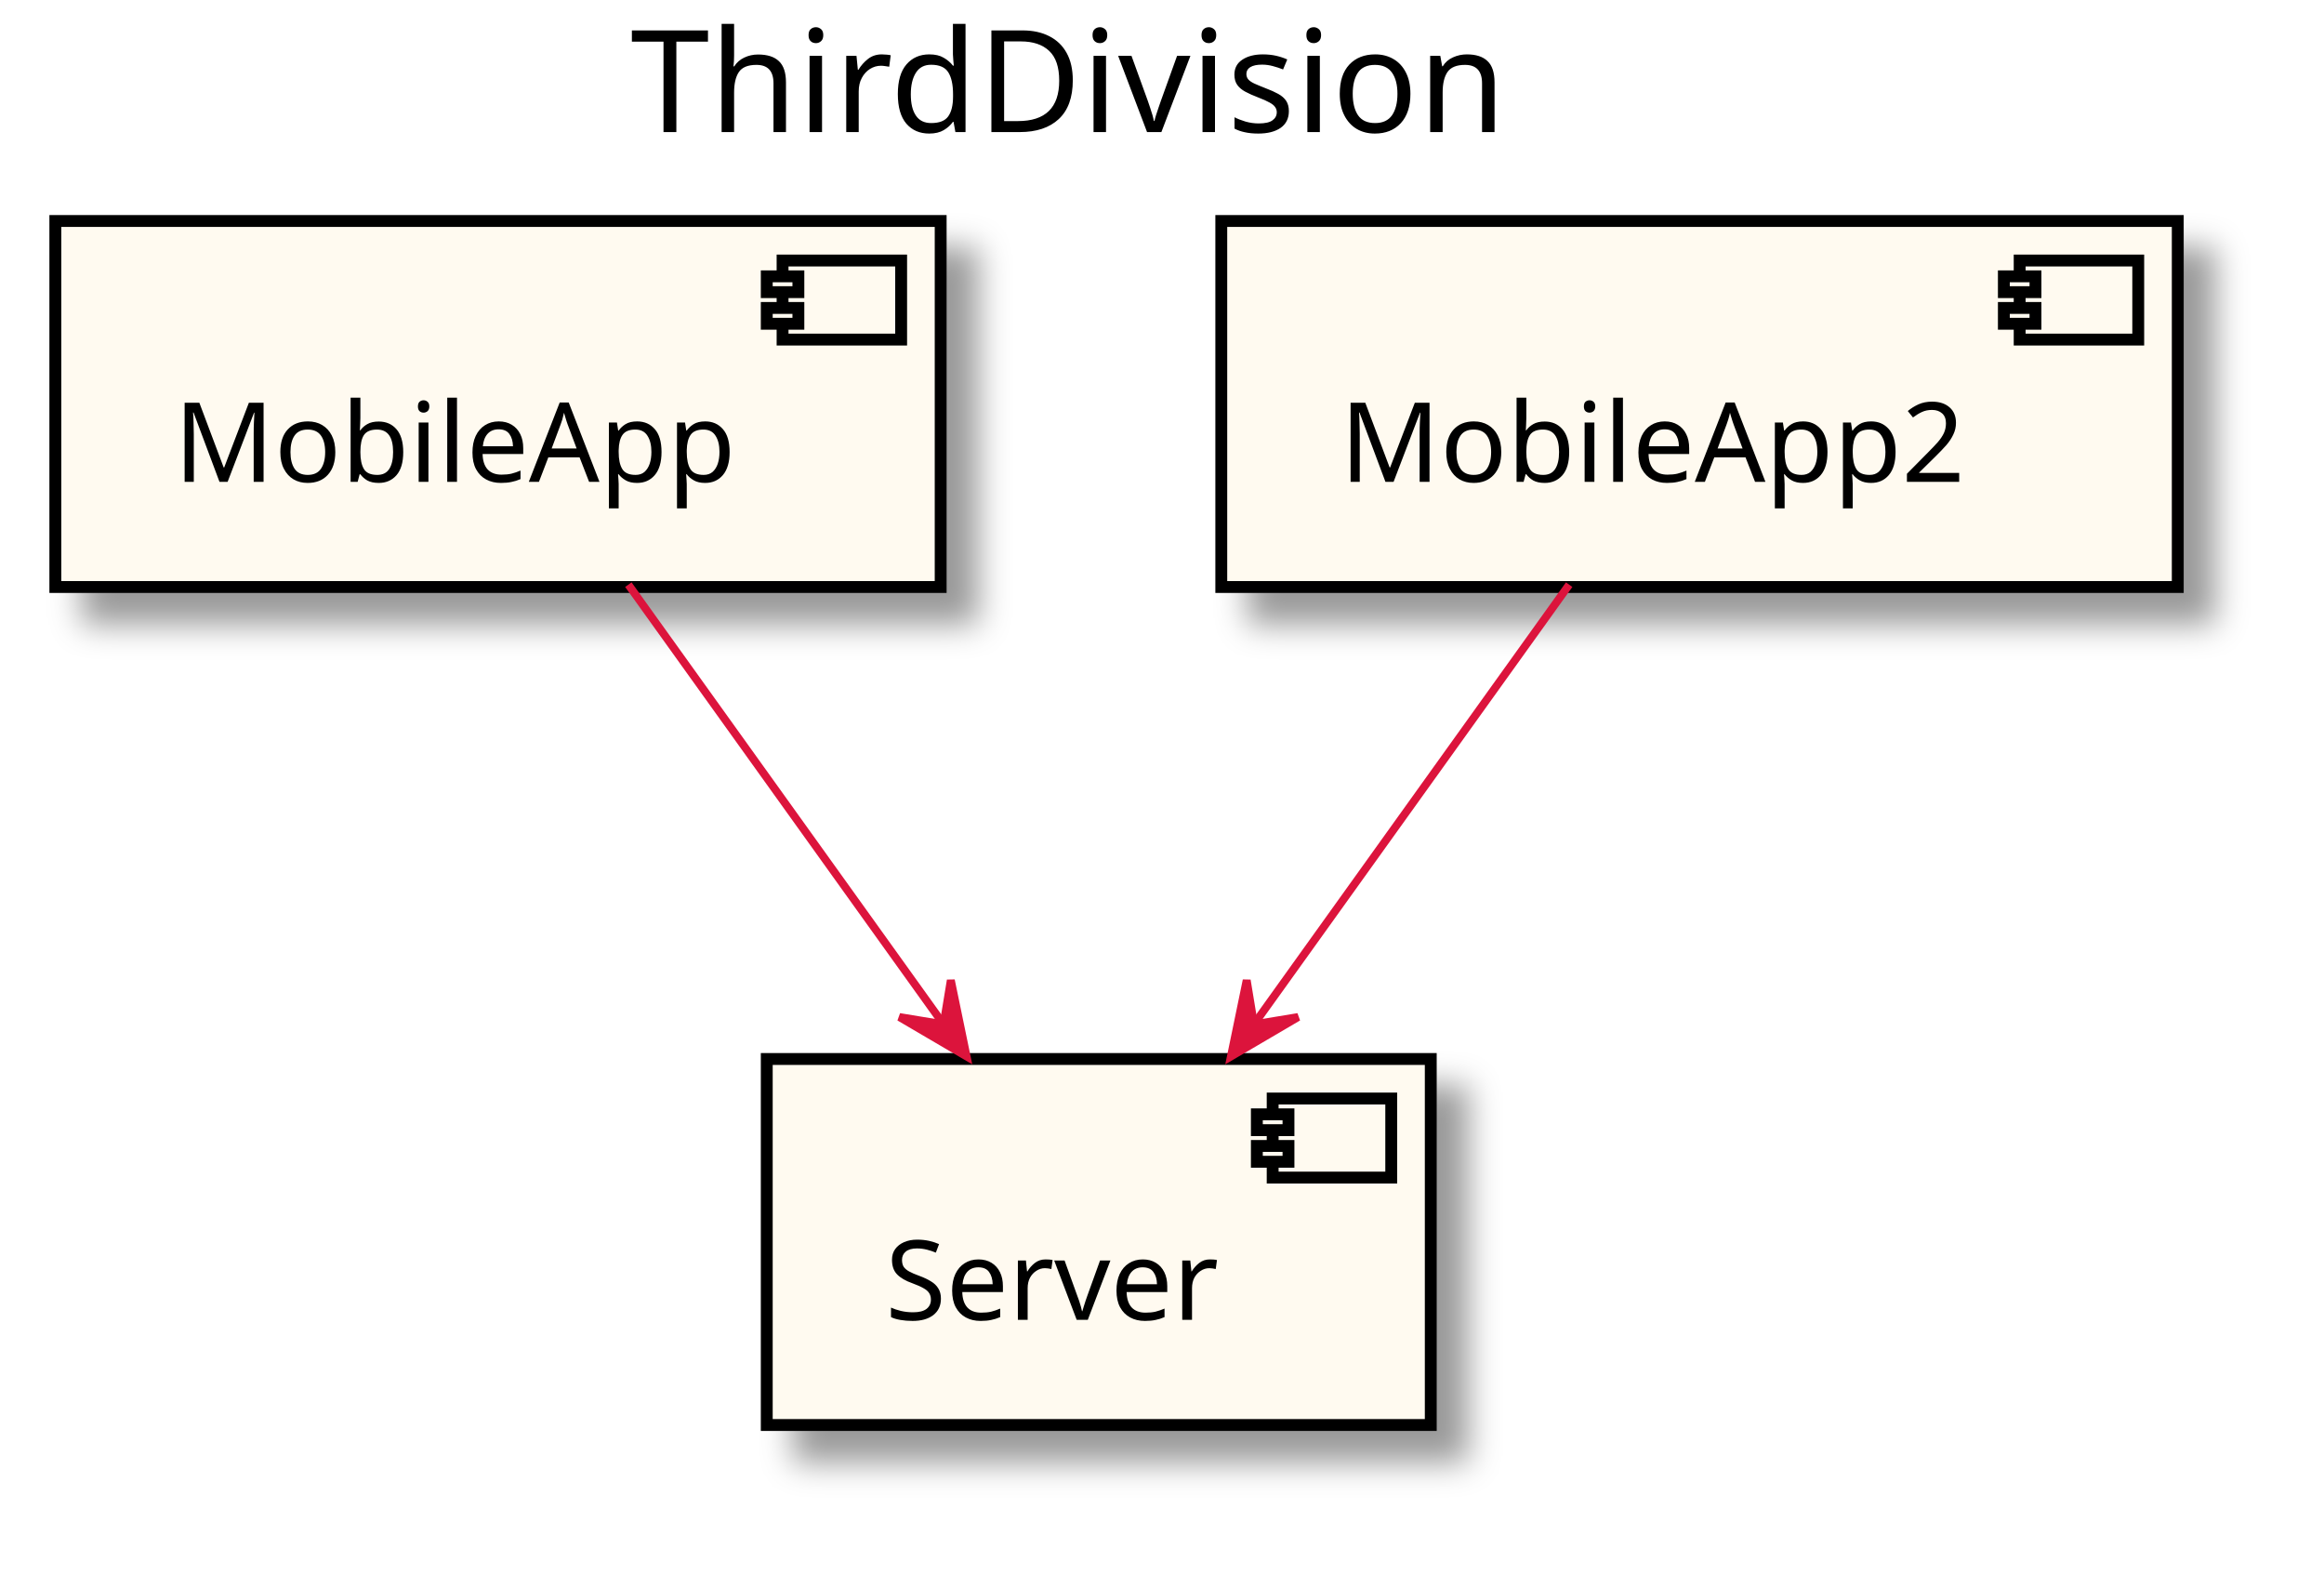
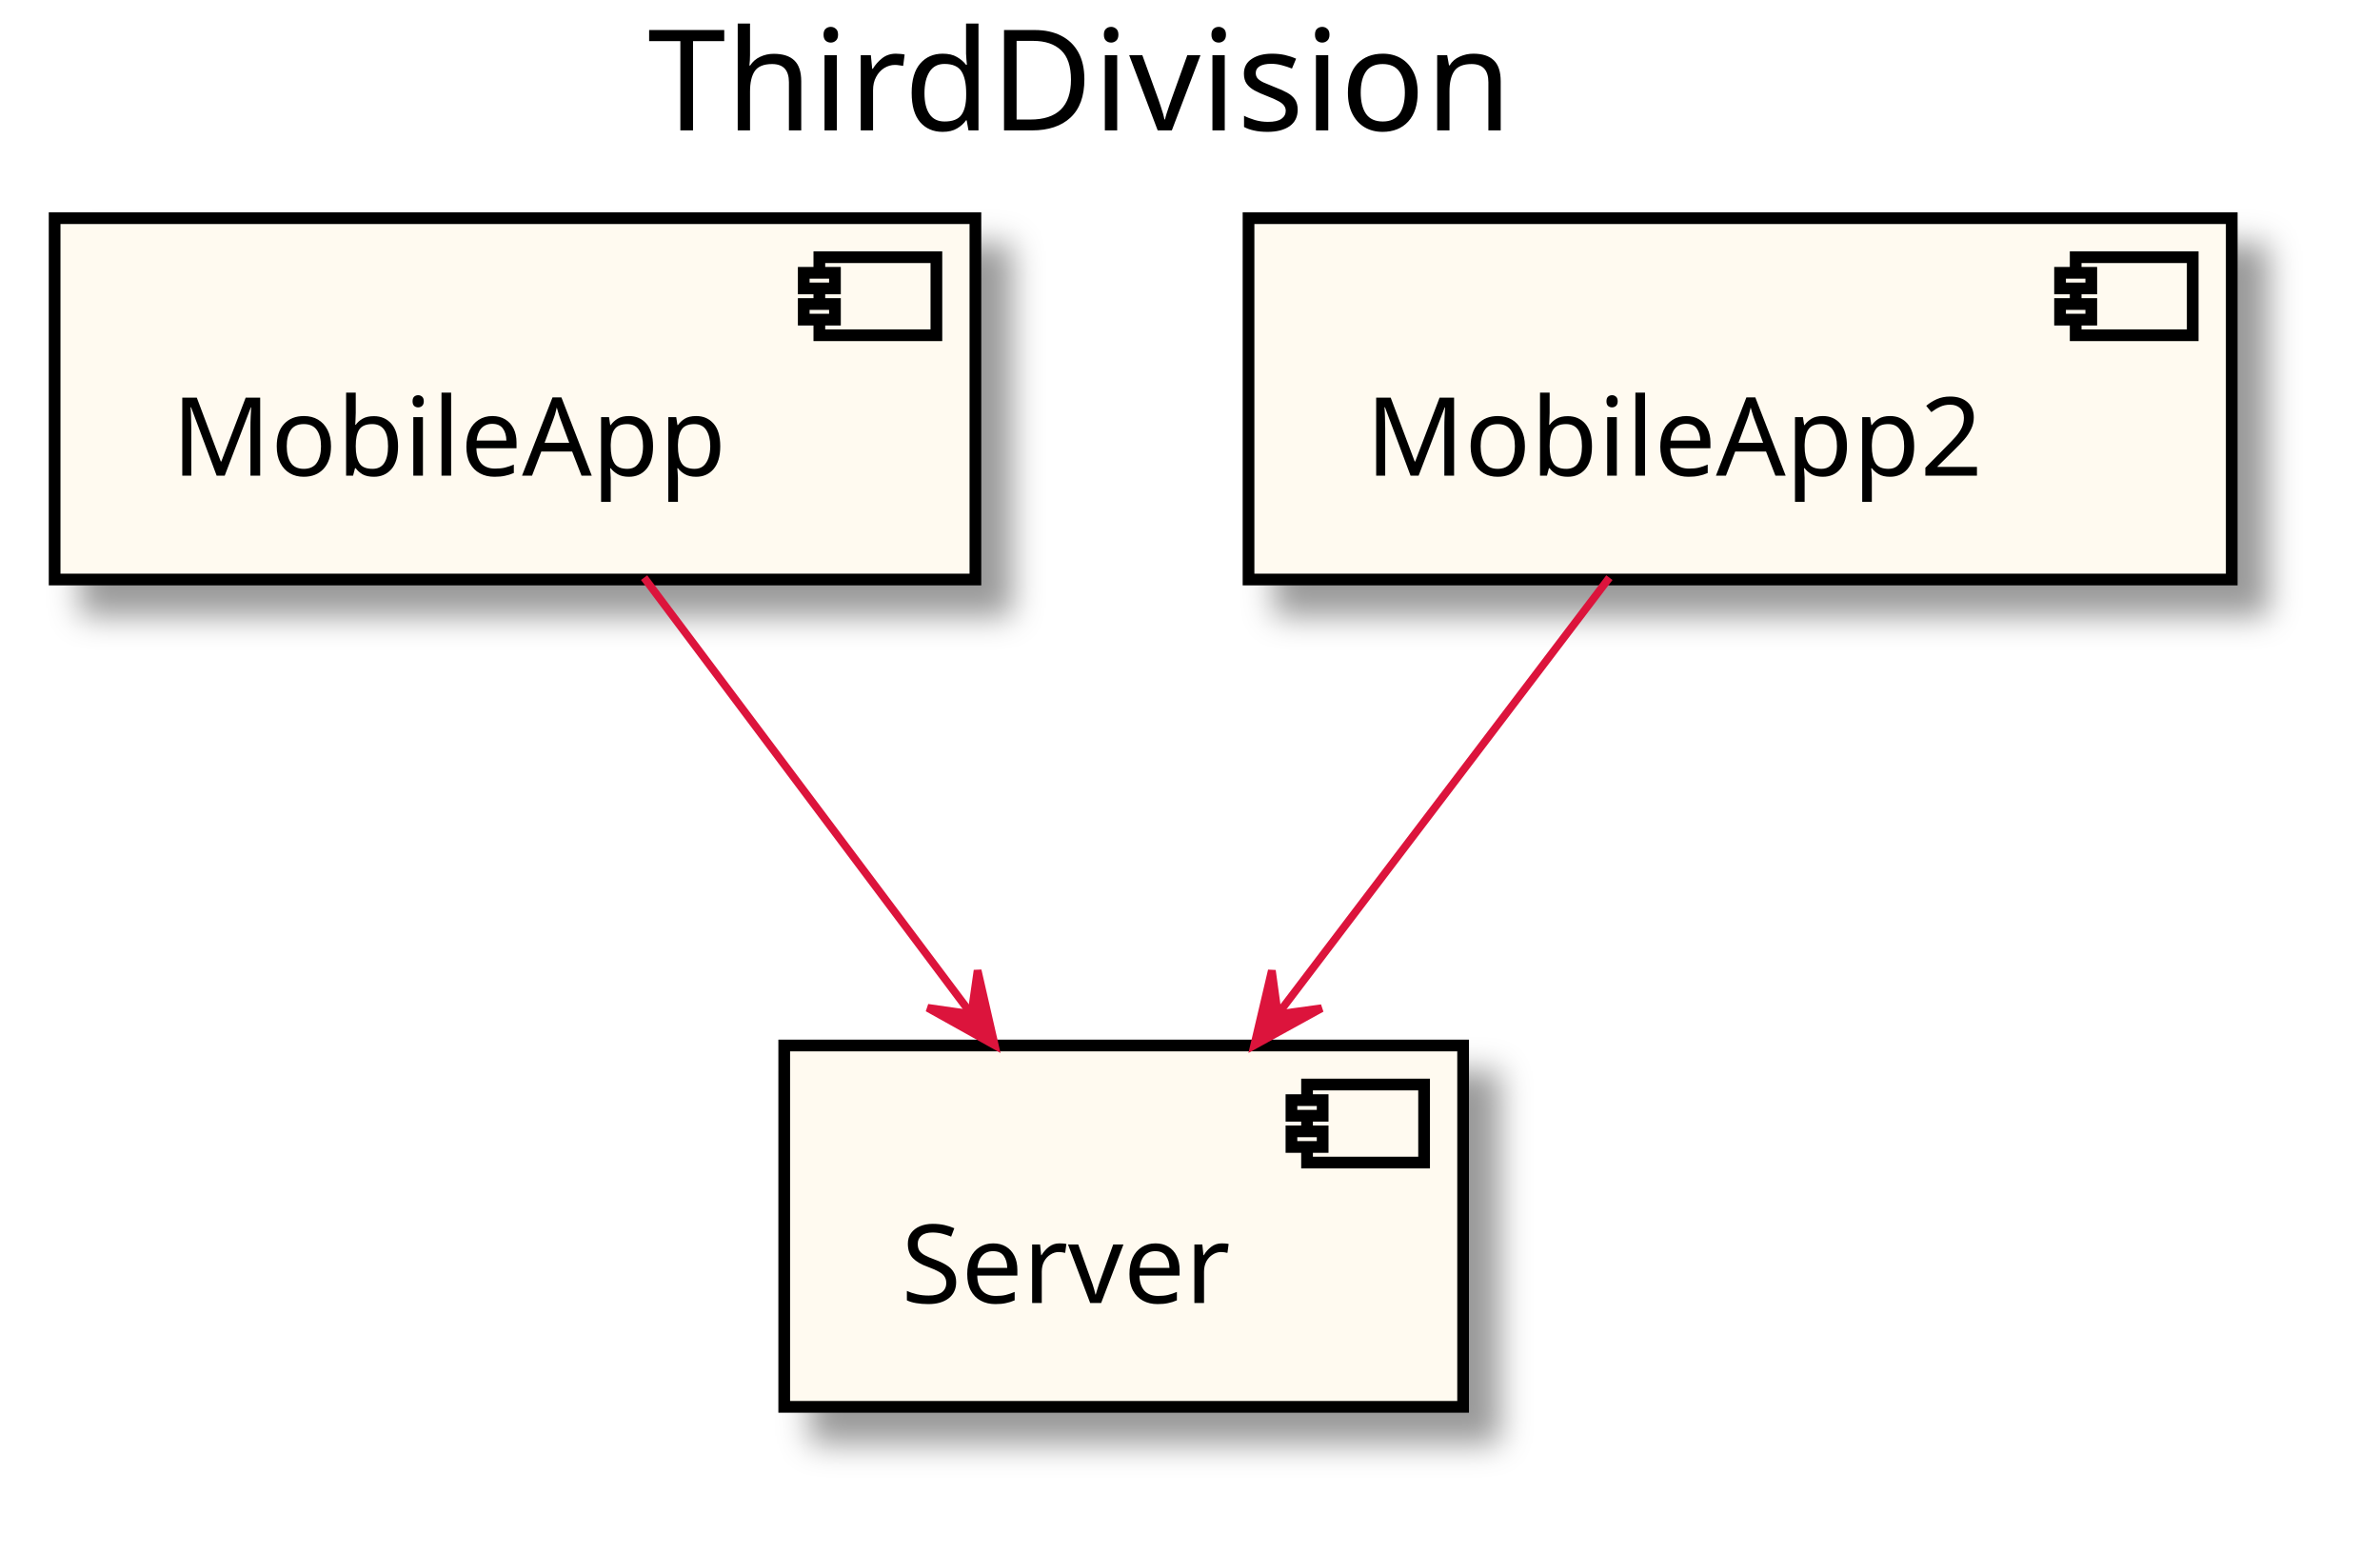
- <svg xmlns="http://www.w3.org/2000/svg" contentScriptType="application/ecmascript" contentStyleType="text/css" height="199px" preserveAspectRatio="none" style="width:294px;height:199px;" version="1.1" viewBox="0 0 294 199" width="294px" zoomAndPan="magnify">
+ <svg xmlns="http://www.w3.org/2000/svg" contentScriptType="application/ecmascript" contentStyleType="text/css" height="199px" preserveAspectRatio="none" style="width:305px;height:199px;" version="1.1" viewBox="0 0 305 199" width="305px" zoomAndPan="magnify">
  <defs>
    <filter height="300%" id="f1m9n6ah2kayw7" width="300%" x="-1" y="-1">
      <feGaussianBlur result="blurOut" stdDeviation="2.0" />
      <feColorMatrix in="blurOut" result="blurOut2" type="matrix" values="0 0 0 0 0 0 0 0 0 0 0 0 0 0 0 0 0 0 .4 0" />
      <feOffset dx="4.0" dy="4.0" in="blurOut2" result="blurOut3" />
      <feBlend in="SourceGraphic" in2="blurOut3" mode="normal" />
    </filter>
  </defs>
  <g>
-     <text fill="#000000" font-family="sans-serif" font-size="18" lengthAdjust="spacingAndGlyphs" textLength="117" x="79.75" y="16.708">ThirdDivision</text>
-     <rect fill="#FFFAF0" filter="url(#f1m9n6ah2kayw7)" height="46.297" style="stroke: #000000; stroke-width: 1.5;" width="112" x="7" y="27.953" />
-     <rect fill="#FFFAF0" height="10" style="stroke: #000000; stroke-width: 1.5;" width="15" x="99" y="32.953" />
-     <rect fill="#FFFAF0" height="2" style="stroke: #000000; stroke-width: 1.5;" width="4" x="97" y="34.953" />
-     <rect fill="#FFFAF0" height="2" style="stroke: #000000; stroke-width: 1.5;" width="4" x="97" y="38.953" />
-     <text fill="#000000" font-family="sans-serif" font-size="14" lengthAdjust="spacingAndGlyphs" textLength="72" x="22" y="60.948">MobileApp</text>
-     <rect fill="#FFFAF0" filter="url(#f1m9n6ah2kayw7)" height="46.297" style="stroke: #000000; stroke-width: 1.5;" width="84" x="97" y="133.953" />
-     <rect fill="#FFFAF0" height="10" style="stroke: #000000; stroke-width: 1.5;" width="15" x="161" y="138.953" />
-     <rect fill="#FFFAF0" height="2" style="stroke: #000000; stroke-width: 1.5;" width="4" x="159" y="140.953" />
-     <rect fill="#FFFAF0" height="2" style="stroke: #000000; stroke-width: 1.5;" width="4" x="159" y="144.953" />
-     <text fill="#000000" font-family="sans-serif" font-size="14" lengthAdjust="spacingAndGlyphs" textLength="44" x="112" y="166.948">Server</text>
-     <rect fill="#FFFAF0" filter="url(#f1m9n6ah2kayw7)" height="46.297" style="stroke: #000000; stroke-width: 1.5;" width="121" x="154.5" y="27.953" />
-     <rect fill="#FFFAF0" height="10" style="stroke: #000000; stroke-width: 1.5;" width="15" x="255.5" y="32.953" />
-     <rect fill="#FFFAF0" height="2" style="stroke: #000000; stroke-width: 1.5;" width="4" x="253.5" y="34.953" />
-     <rect fill="#FFFAF0" height="2" style="stroke: #000000; stroke-width: 1.5;" width="4" x="253.5" y="38.953" />
-     <text fill="#000000" font-family="sans-serif" font-size="14" lengthAdjust="spacingAndGlyphs" textLength="81" x="169.5" y="60.948">MobileApp2</text>
-     <path d="M79.491,73.954 C91.162,90.232 106.87,112.14 119.217,129.361 " fill="none" id="_0-&gt;_1" style="stroke: #DC143C; stroke-width: 1.0;" />
-     <polygon fill="#DC143C" points="122.279,133.631,120.285,123.987,119.365,129.568,113.784,128.648,122.279,133.631" style="stroke: #DC143C; stroke-width: 1.0;" />
-     <path d="M198.509,73.954 C186.838,90.232 171.13,112.14 158.783,129.361 " fill="none" id="_2-&gt;_1" style="stroke: #DC143C; stroke-width: 1.0;" />
-     <polygon fill="#DC143C" points="155.721,133.631,164.216,128.648,158.635,129.568,157.714,123.987,155.721,133.631" style="stroke: #DC143C; stroke-width: 1.0;" />
+     <text fill="#000000" font-family="sans-serif" font-size="18" lengthAdjust="spacingAndGlyphs" textLength="121" x="83" y="16.708">ThirdDivision</text>
+     <rect fill="#FFFAF0" filter="url(#f1m9n6ah2kayw7)" height="46.297" style="stroke: #000000; stroke-width: 1.5;" width="118" x="7" y="27.953" />
+     <rect fill="#FFFAF0" height="10" style="stroke: #000000; stroke-width: 1.5;" width="15" x="105" y="32.953" />
+     <rect fill="#FFFAF0" height="2" style="stroke: #000000; stroke-width: 1.5;" width="4" x="103" y="34.953" />
+     <rect fill="#FFFAF0" height="2" style="stroke: #000000; stroke-width: 1.5;" width="4" x="103" y="38.953" />
+     <text fill="#000000" font-family="sans-serif" font-size="14" lengthAdjust="spacingAndGlyphs" textLength="78" x="22" y="60.948">MobileApp</text>
+     <rect fill="#FFFAF0" filter="url(#f1m9n6ah2kayw7)" height="46.297" style="stroke: #000000; stroke-width: 1.5;" width="87" x="100.5" y="133.953" />
+     <rect fill="#FFFAF0" height="10" style="stroke: #000000; stroke-width: 1.5;" width="15" x="167.5" y="138.953" />
+     <rect fill="#FFFAF0" height="2" style="stroke: #000000; stroke-width: 1.5;" width="4" x="165.5" y="140.953" />
+     <rect fill="#FFFAF0" height="2" style="stroke: #000000; stroke-width: 1.5;" width="4" x="165.5" y="144.953" />
+     <text fill="#000000" font-family="sans-serif" font-size="14" lengthAdjust="spacingAndGlyphs" textLength="47" x="115.5" y="166.948">Server</text>
+     <rect fill="#FFFAF0" filter="url(#f1m9n6ah2kayw7)" height="46.297" style="stroke: #000000; stroke-width: 1.5;" width="126" x="160" y="27.953" />
+     <rect fill="#FFFAF0" height="10" style="stroke: #000000; stroke-width: 1.5;" width="15" x="266" y="32.953" />
+     <rect fill="#FFFAF0" height="2" style="stroke: #000000; stroke-width: 1.5;" width="4" x="264" y="34.953" />
+     <rect fill="#FFFAF0" height="2" style="stroke: #000000; stroke-width: 1.5;" width="4" x="264" y="38.953" />
+     <text fill="#000000" font-family="sans-serif" font-size="14" lengthAdjust="spacingAndGlyphs" textLength="86" x="175" y="60.948">MobileApp2</text>
+     <path d="M82.542,74.009 C94.745,90.279 111.397,112.483 124.29,129.673 " fill="none" id="_0-&gt;_1" style="stroke: #DC143C; stroke-width: 1.0;" />
+     <polygon fill="#DC143C" points="127.482,133.929,125.282,124.329,124.482,129.929,118.882,129.129,127.482,133.929" style="stroke: #DC143C; stroke-width: 1.0;" />
+     <path d="M206.246,74.009 C193.887,90.279 177.021,112.483 163.963,129.673 " fill="none" id="_2-&gt;_1" style="stroke: #DC143C; stroke-width: 1.0;" />
+     <polygon fill="#DC143C" points="160.73,133.929,169.359,129.182,163.755,129.948,162.989,124.343,160.73,133.929" style="stroke: #DC143C; stroke-width: 1.0;" />
  </g>
</svg>
